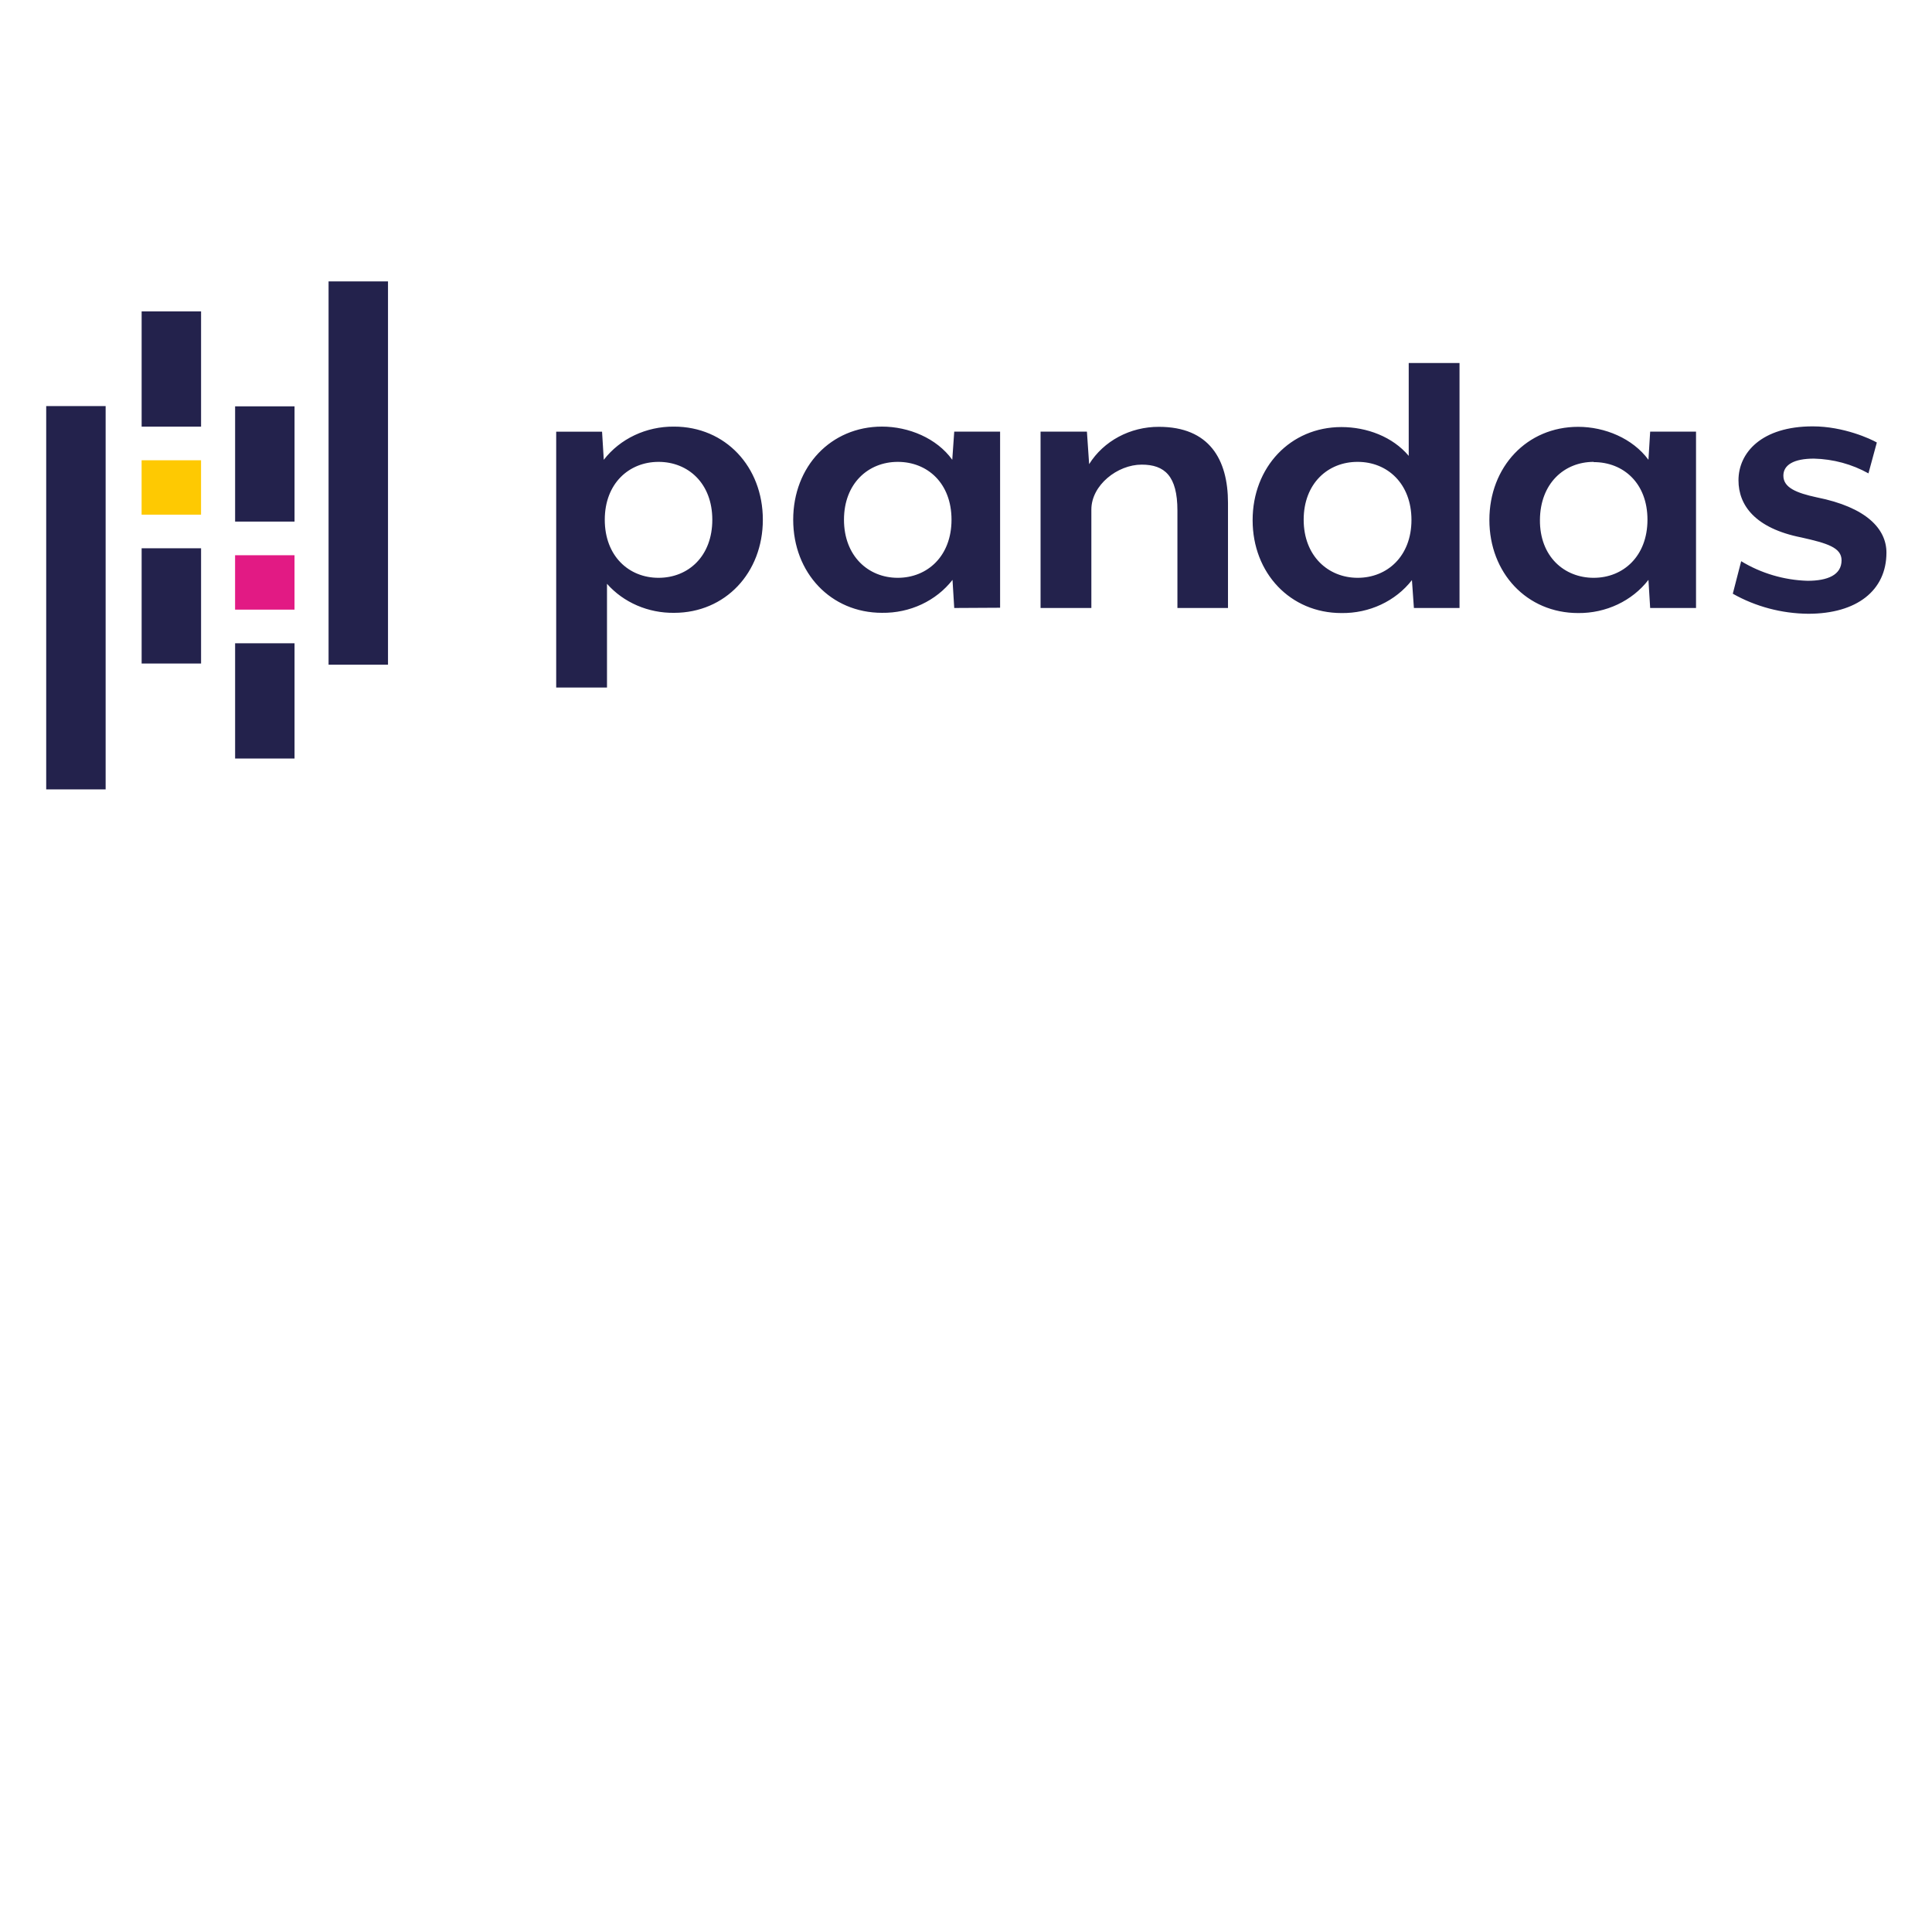
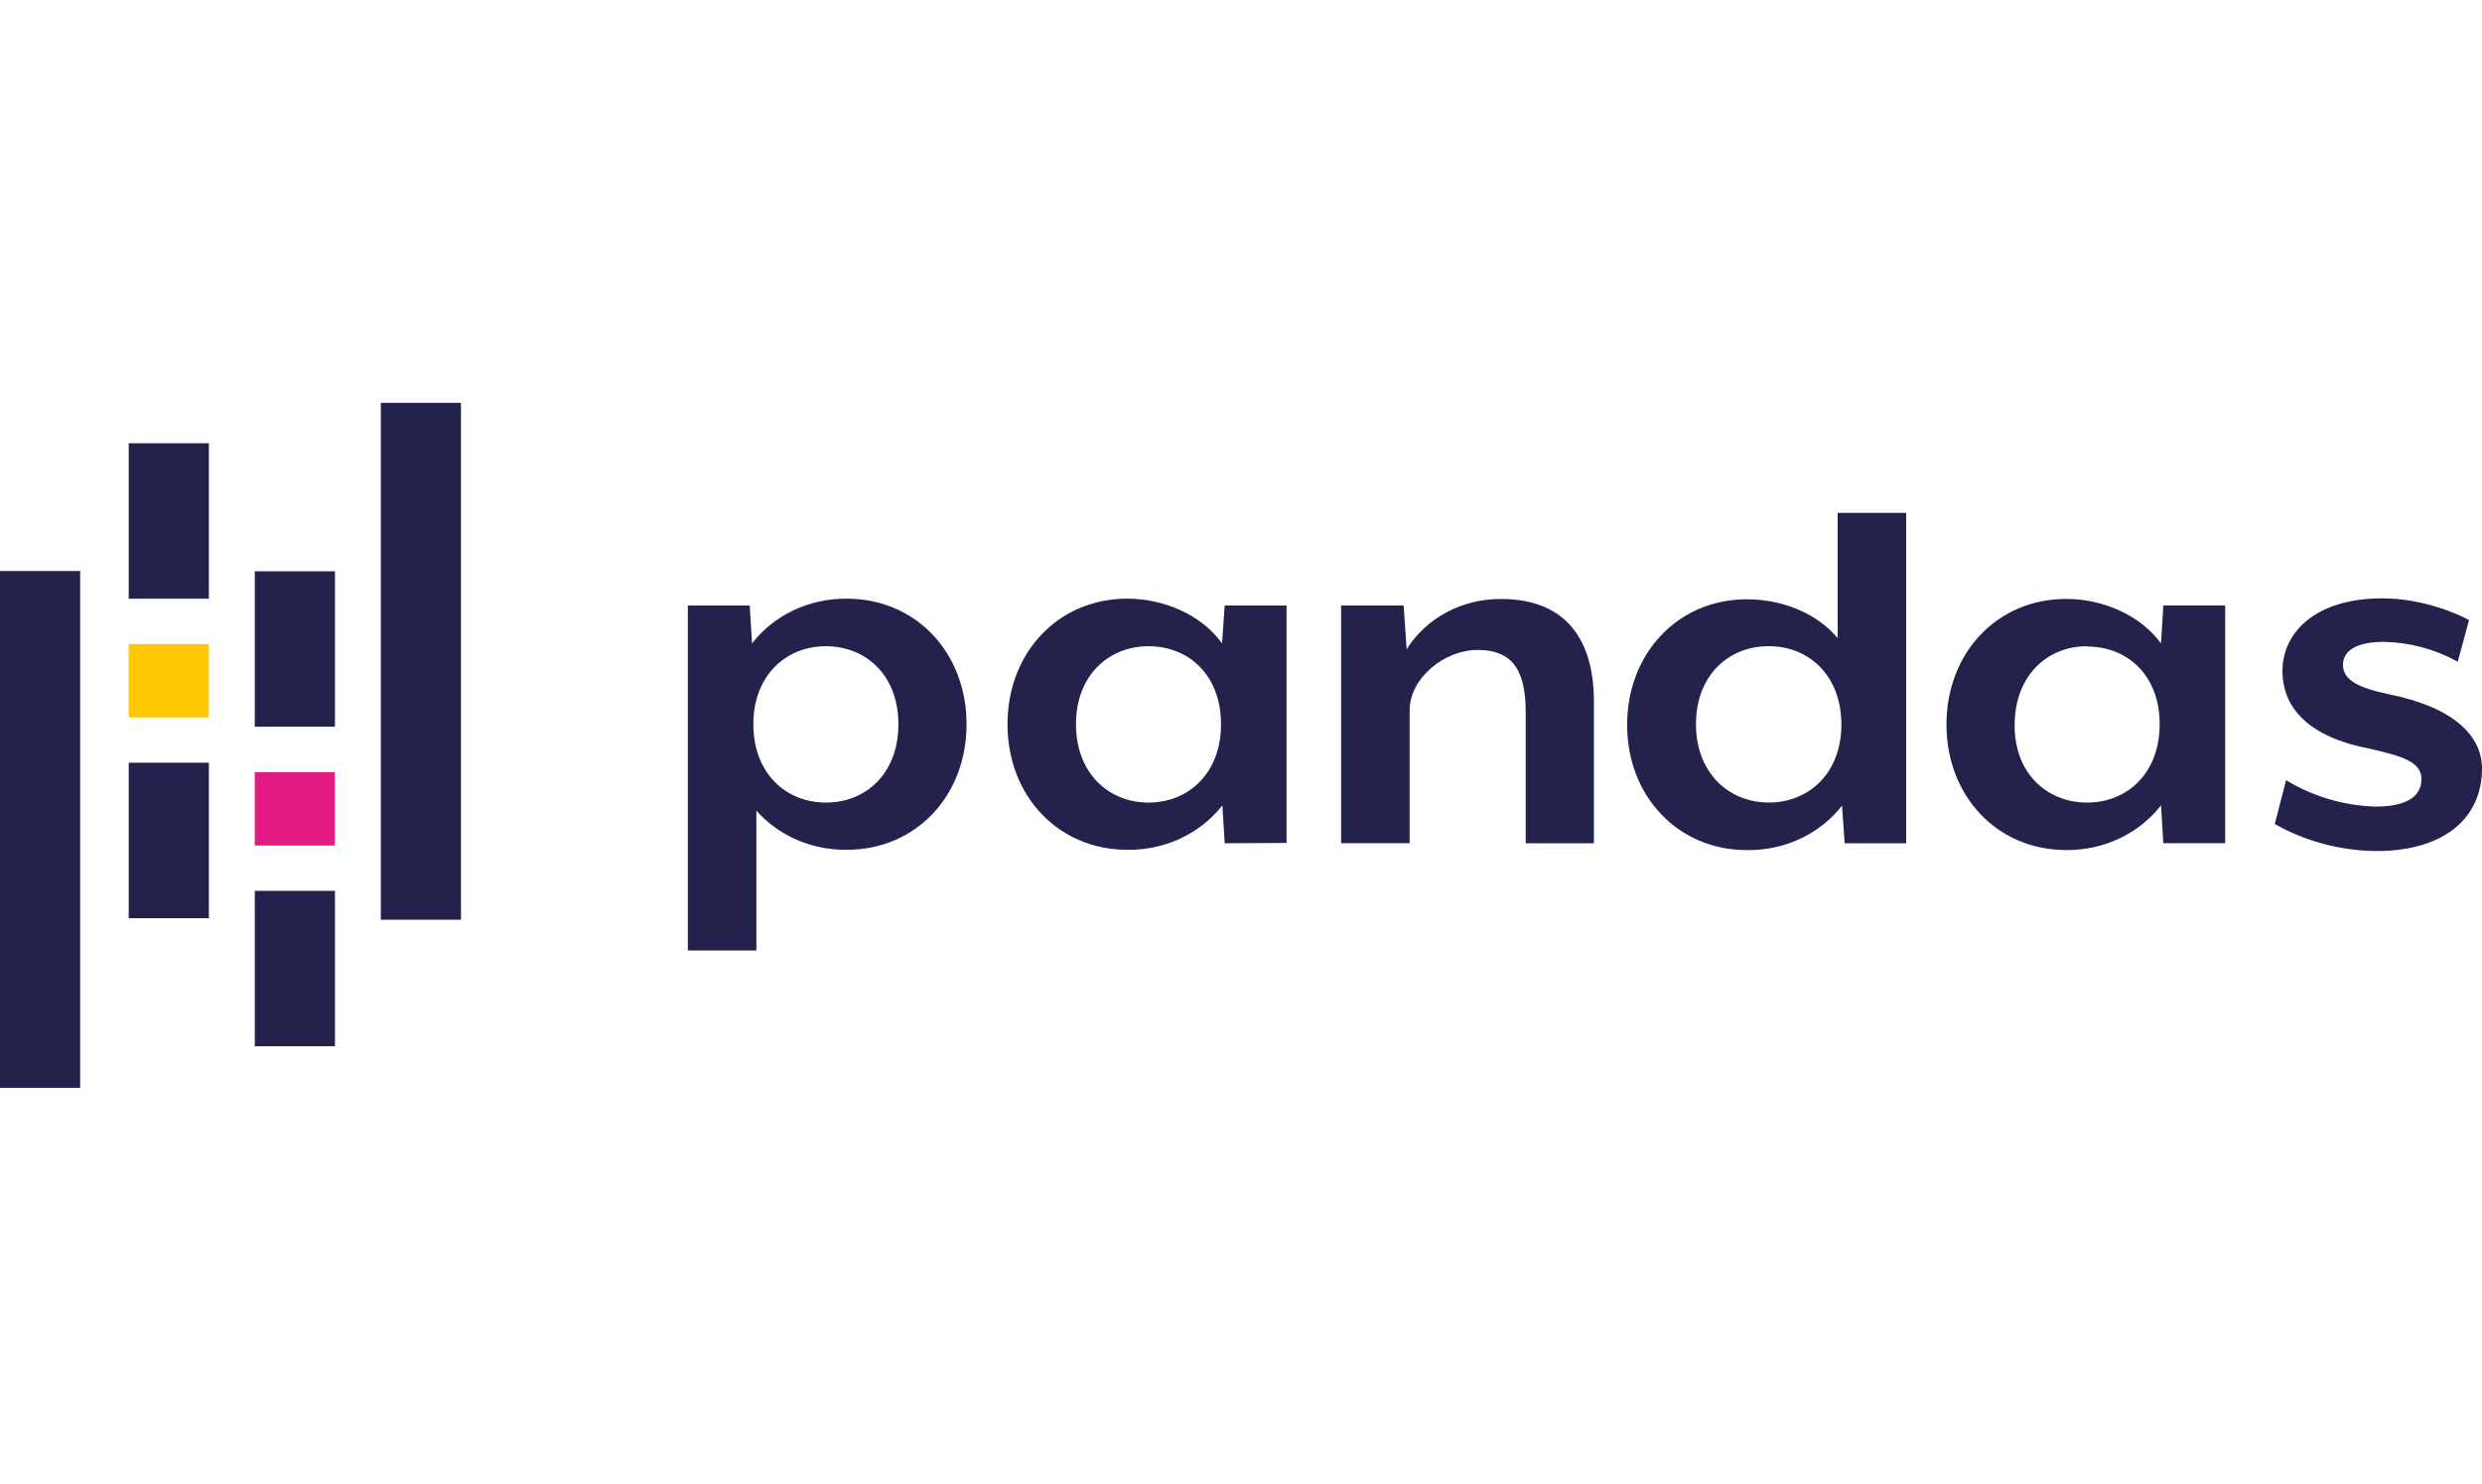
- <svg xmlns="http://www.w3.org/2000/svg" version="1.1" width="1080" height="1080" viewBox="0 0 1080 1080" xml:space="preserve">
+ <svg xmlns="http://www.w3.org/2000/svg" id="Layer_1" data-name="Layer 1" viewBox="0 0 1028.7 614.96">
  <defs>
- </defs>
-   <g transform="matrix(1 0 0 1 540 540)" id="7aeab20b-8a8f-474c-a8b7-f5ae2a539d11">
-     <rect style="stroke: none; stroke-width: 1; stroke-dasharray: none; stroke-linecap: butt; stroke-dashoffset: 0; stroke-linejoin: miter; stroke-miterlimit: 4; fill: rgb(255,255,255); fill-rule: nonzero; opacity: 1; visibility: hidden;" vector-effect="non-scaling-stroke" x="-540" y="-540" rx="0" ry="0" width="1080" height="1080" />
+     <style>
+       .cls-1 {
+         fill: #e21a84;
+       }
+ 
+       .cls-2 {
+         fill: #23224c;
+       }
+ 
+       .cls-3 {
+         fill: none;
+       }
+ 
+       .cls-4 {
+         fill: #fec902;
+       }
+     </style>
+   </defs>
+   <g vector-effect="non-scaling-stroke">
+     <path class="cls-2" d="M351.12,352.27c-14.53,.21-28.38-5.76-37.63-16.23v57.98h-28.4V251h25.64l.96,15.72c9.1-11.78,23.74-18.7,39.29-18.55,28.68,0,49.63,22.42,49.63,52.05s-20.95,52.05-49.63,52.05h.14Zm-8.82-84.39c-16.54,0-30.06,12.11-30.06,32.34s13.38,32.47,30.06,32.47,30.06-12.11,30.06-32.47c-.01-20.36-13.51-32.34-30.06-32.34h0Zm165.29,81.68l-.96-15.72c-9.15,11.77-23.86,18.65-39.43,18.42-28.54,0-49.63-22.29-49.63-52.05s21.09-52.05,49.63-52.05c14.88,0,30.6,6.44,39.29,18.55l1.1-15.72h25.64v98.43l-25.64,.14h0Zm-31.58-81.68c-16.54,0-30.06,12.11-30.06,32.34s13.51,32.47,30.06,32.47,30.06-12.11,30.06-32.47-13.38-32.34-30.06-32.34Zm156.34,81.68v-54.5c0-19.33-7.17-25.64-19.99-25.64-13.51,0-28.12,11.47-28.12,25.12v55.01h-28.4v-98.56h25.92l1.24,18.17c8.08-12.97,22.95-20.93,39.01-20.87,28.12,0,38.61,18.17,38.61,42.52v58.75h-28.27Zm132.2,0l-1.1-15.59c-9.15,11.77-23.86,18.65-39.43,18.42-28.54,0-49.63-22.29-49.63-51.92s21.09-52.05,49.63-52.05c14.2,0,28.68,5.41,37.63,16.11v-51.92h28.4v136.96h-25.5Zm-31.57-81.7c-16.54,0-30.06,12.11-30.06,32.34s13.65,32.47,30.2,32.47,30.06-12.11,30.06-32.34-13.38-32.47-30.06-32.47h-.14Zm163.64,81.68l-.96-15.72c-9.1,11.78-23.74,18.7-39.29,18.55-28.68,0-49.63-22.42-49.63-52.05s20.95-52.05,49.63-52.05c14.88,0,30.46,6.44,39.29,18.42l.96-15.72h25.64v98.56h-25.64Zm-31.57-81.66c-16.54,0-29.92,12.11-30.06,32.47s13.51,32.34,30.06,32.34,30.06-12.11,30.06-32.47-13.38-32.21-30.06-32.21v-.13h0Zm119.94,84.91c-14.88-.13-29.46-4.01-42.18-11.21l4.69-18.17c11.03,6.7,23.85,10.56,37.09,10.95,11.17,0,19.02-3.22,19.02-11.47,0-7.09-7.99-9.53-22.47-12.76-25.92-5.15-35.15-18.04-35.15-31.95,0-15.46,12.96-30.15,41.49-30.15,17.37,0,32.54,7.09,35.85,9.02l-4.69,17.26c-9.23-5.15-19.71-7.99-30.46-8.25-11.44,0-17.1,3.61-17.1,9.53,0,6.7,7.31,9.66,18.61,12.11,27.85,5.54,39.01,17.65,39.01,30.92-.01,21.15-16.55,34.17-43.71,34.17h0ZM53.35,183.75h33.22v64.42H53.35v-64.42Zm0,132.44h33.22v64.42H53.35v-64.42Z" vector-effect="non-scaling-stroke" />
+     <path class="cls-4" d="M53.33,266.98h33.22v30.41H53.33s0-30.41,0-30.41Z" vector-effect="non-scaling-stroke" />
+     <path class="cls-2" d="M0,236.7H33.22v214.26H0V236.7Zm105.6,132.58h33.22v64.42h-33.22v-64.42h0Zm0-132.45h33.22v64.42h-33.22s0-64.42,0-64.42Z" vector-effect="non-scaling-stroke" />
+     <path class="cls-1" d="M105.58,320.08h33.22v30.41h-33.22v-30.41Z" vector-effect="non-scaling-stroke" />
+     <path class="cls-2" d="M157.84,167h33.22v214.26h-33.22V167Z" vector-effect="non-scaling-stroke" />
  </g>
-   <g transform="matrix(1 0 0 1 540 540)" id="ae50ef7b-856d-4a11-be1b-ceaef24c8fcd">
- </g>
-   <g transform="matrix(1 0 0 1 540 678.5)">
-     <g style="" vector-effect="non-scaling-stroke">
-       <g transform="matrix(1 0 0 1 0 0)">
-         <rect style="stroke: none; stroke-width: 1; stroke-dasharray: none; stroke-linecap: butt; stroke-dashoffset: 0; stroke-linejoin: miter; stroke-miterlimit: 4; fill: rgb(255,255,255); fill-rule: nonzero; opacity: 1; visibility: hidden;" vector-effect="non-scaling-stroke" x="-540" y="-540" rx="0" ry="0" width="1080" height="1080" />
-       </g>
-       <g transform="matrix(1.07 0 0 1 26.86 -399.31)">
-         <path style="stroke: none; stroke-width: 1; stroke-dasharray: none; stroke-linecap: butt; stroke-dashoffset: 0; stroke-linejoin: miter; stroke-miterlimit: 4; fill: rgb(35,34,76); fill-rule: nonzero; opacity: 1;" vector-effect="non-scaling-stroke" transform=" translate(-619.8, -400.76)" d="M 442.31 464.15 C 428.73 464.36 415.79 458.39 407.14 447.92 L 407.14 505.9 L 380.6 505.9 L 380.6 362.88 L 404.56 362.88 L 405.46 378.6 C 413.96 366.82 427.65 359.9 442.18 360.05 C 468.98 360.05 488.56 382.47 488.56 412.1 C 488.56 441.73 468.98 464.15 442.18 464.15 L 442.31 464.15 L 442.31 464.15 z M 434.07 379.76 C 418.61 379.76 405.98 391.87 405.98 412.1 C 405.98 432.33 418.48 444.57 434.07 444.57 C 449.66 444.57 462.16 432.46 462.16 412.1 C 462.15 391.74 449.53 379.76 434.07 379.76 L 434.07 379.76 z M 588.55 461.44 L 587.65 445.72 C 579.1 457.49 565.35 464.37 550.8 464.14 C 524.13 464.14 504.42 441.85 504.42 412.09 C 504.42 382.33 524.13 360.04 550.8 360.04 C 564.71 360.04 579.4 366.48 587.52 378.59 L 588.55 362.87 L 612.51 362.87 L 612.51 461.3 L 588.55 461.44 z M 559.04 379.76 C 543.58 379.76 530.95 391.87 530.95 412.1 C 530.95 432.33 543.58 444.57 559.04 444.57 C 574.5 444.57 587.13 432.46 587.13 412.1 C 587.13 391.74 574.63 379.76 559.04 379.76 z M 705.15 461.44 L 705.15 406.94 C 705.15 387.61 698.45 381.3 686.47 381.3 C 673.84 381.3 660.19 392.77 660.19 406.42 L 660.19 461.43 L 633.65 461.43 L 633.65 362.87 L 657.87 362.87 L 659.03 381.04 C 666.58 368.07 680.48 360.11 695.49 360.17 C 721.77 360.17 731.57 378.34 731.57 402.69 L 731.57 461.44 L 705.15 461.44 L 705.15 461.44 z M 828.7 461.44 L 827.67 445.85 C 819.12 457.62 805.37 464.5 790.82 464.27 C 764.15 464.27 744.44 441.98 744.44 412.35 C 744.44 382.72 764.15 360.3 790.82 360.3 C 804.09 360.3 817.62 365.71 825.99 376.41 L 825.99 324.49 L 852.53 324.49 L 852.53 461.45 L 828.7 461.45 z M 799.2 379.76 C 783.74 379.76 771.11 391.87 771.11 412.1 C 771.11 432.33 783.87 444.57 799.33 444.57 C 814.79 444.57 827.42 432.46 827.42 412.23 C 827.42 392 814.92 379.76 799.33 379.76 L 799.2 379.76 L 799.2 379.76 z M 952.13 461.44 L 951.23 445.72 C 942.73 457.5 929.04 464.42 914.51 464.27 C 887.71 464.27 868.13 441.85 868.13 412.22 C 868.13 382.59 887.71 360.17 914.51 360.17 C 928.42 360.17 942.98 366.61 951.23 378.59 L 952.13 362.87 L 976.09 362.87 L 976.09 461.43 L 952.13 461.43 z M 922.63 379.76 C 907.17 379.76 894.67 391.87 894.54 412.23 C 894.41 432.59 907.17 444.57 922.63 444.57 C 938.09 444.57 950.72 432.46 950.72 412.1 C 950.72 391.74 938.22 379.89 922.63 379.89 L 922.63 379.76 L 922.63 379.76 z M 1034.72 464.67 C 1020.81 464.54 1007.19 460.66 995.3 453.46 L 999.68 435.29 C 1009.99 441.99 1021.97 445.85 1034.34 446.24 C 1044.78 446.24 1052.12 443.02 1052.12 434.77 C 1052.12 427.68 1044.65 425.24 1031.12 422.01 C 1006.9 416.86 998.27 403.97 998.27 390.06 C 998.27 374.6 1010.38 359.91 1037.05 359.91 C 1053.28 359.91 1067.46 367 1070.55 368.93 L 1066.17 386.19 C 1057.54 381.04 1047.75 378.2 1037.7 377.94 C 1027.01 377.94 1021.72 381.55 1021.72 387.47 C 1021.72 394.17 1028.55 397.13 1039.11 399.58 C 1065.14 405.12 1075.57 417.23 1075.57 430.5 C 1075.56 451.65 1060.1 464.67 1034.72 464.67 z M 164.02 295.63 L 195.07 295.63 L 195.07 360.05 L 164.02 360.05 C 164.02 360.05 164.02 295.63 164.02 295.63 z M 164.02 428.07 L 195.07 428.07 L 195.07 492.49 L 164.02 492.49 C 164.02 492.49 164.02 428.07 164.02 428.07 z" stroke-linecap="round" />
-       </g>
-       <g transform="matrix(1.07 0 0 1 -444.22 -406)">
-         <path style="stroke: none; stroke-width: 1; stroke-dasharray: none; stroke-linecap: butt; stroke-dashoffset: 0; stroke-linejoin: miter; stroke-miterlimit: 4; fill: rgb(254,201,2); fill-rule: nonzero; opacity: 1;" vector-effect="non-scaling-stroke" transform=" translate(-179.55, -394.07)" d="M 164.02 378.86 L 195.07 378.86 L 195.07 409.27 L 164.02 409.27 L 164.02 378.86 z" stroke-linecap="round" />
-       </g>
-       <g transform="matrix(1.07 0 0 1 -444.76 -344.36)">
-         <path style="stroke: none; stroke-width: 1; stroke-dasharray: none; stroke-linecap: butt; stroke-dashoffset: 0; stroke-linejoin: miter; stroke-miterlimit: 4; fill: rgb(35,34,76); fill-rule: nonzero; opacity: 1;" vector-effect="non-scaling-stroke" transform=" translate(-179.03, -455.71)" d="M 114.16 348.58 L 145.21 348.58 L 145.21 562.84 L 114.16 562.84 L 114.16 348.58 z M 212.85 481.16 L 243.9 481.16 L 243.9 545.58 L 212.85 545.58 C 212.85 545.58 212.85 481.16 212.85 481.16 z M 212.85 348.71 L 243.9 348.71 L 243.9 413.13 L 212.85 413.13 C 212.85 413.13 212.85 348.71 212.85 348.71 z" stroke-linecap="round" />
-       </g>
-       <g transform="matrix(1.07 0 0 1 -391.97 -352.91)">
-         <path style="stroke: none; stroke-width: 1; stroke-dasharray: none; stroke-linecap: butt; stroke-dashoffset: 0; stroke-linejoin: miter; stroke-miterlimit: 4; fill: rgb(226,26,132); fill-rule: nonzero; opacity: 1;" vector-effect="non-scaling-stroke" transform=" translate(-228.38, -447.14)" d="M 212.85 431.94 L 243.9 431.94 L 243.9 462.35 L 212.85 462.35 C 212.85 462.35 212.85 431.94 212.85 431.94 z" stroke-linecap="round" />
-       </g>
-       <g transform="matrix(1.07 0 0 1 -339.71 -414.06)">
-         <path style="stroke: none; stroke-width: 1; stroke-dasharray: none; stroke-linecap: butt; stroke-dashoffset: 0; stroke-linejoin: miter; stroke-miterlimit: 4; fill: rgb(35,34,76); fill-rule: nonzero; opacity: 1;" vector-effect="non-scaling-stroke" transform=" translate(-277.21, -386.01)" d="M 261.68 278.88 L 292.73 278.88 L 292.73 493.14 L 261.68 493.14 C 261.68 493.14 261.68 278.88 261.68 278.88 z" stroke-linecap="round" />
-       </g>
-     </g>
-   </g>
+   <rect class="cls-3" width="1028.7" height="159" />
+   <rect class="cls-3" y="468.96" width="1028.7" height="146" />
</svg>
